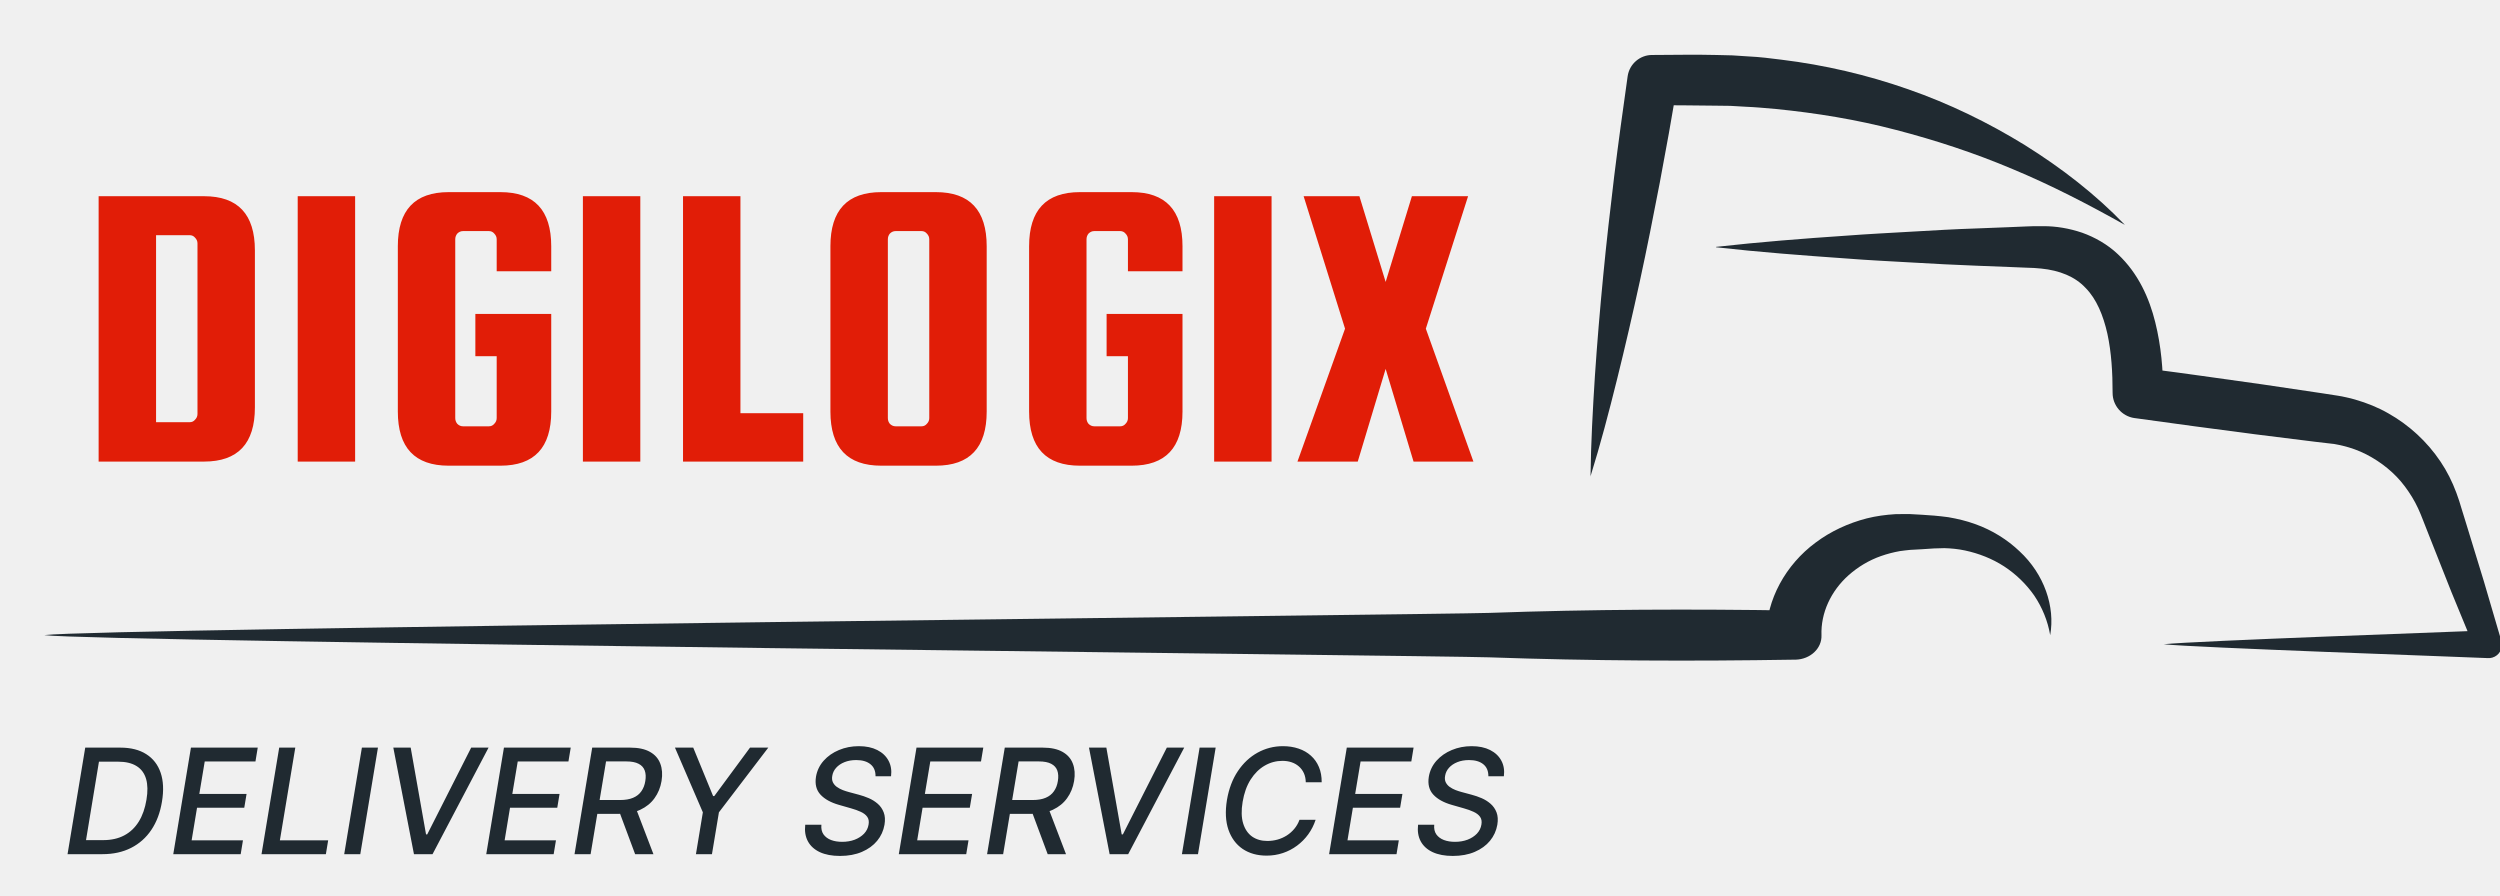
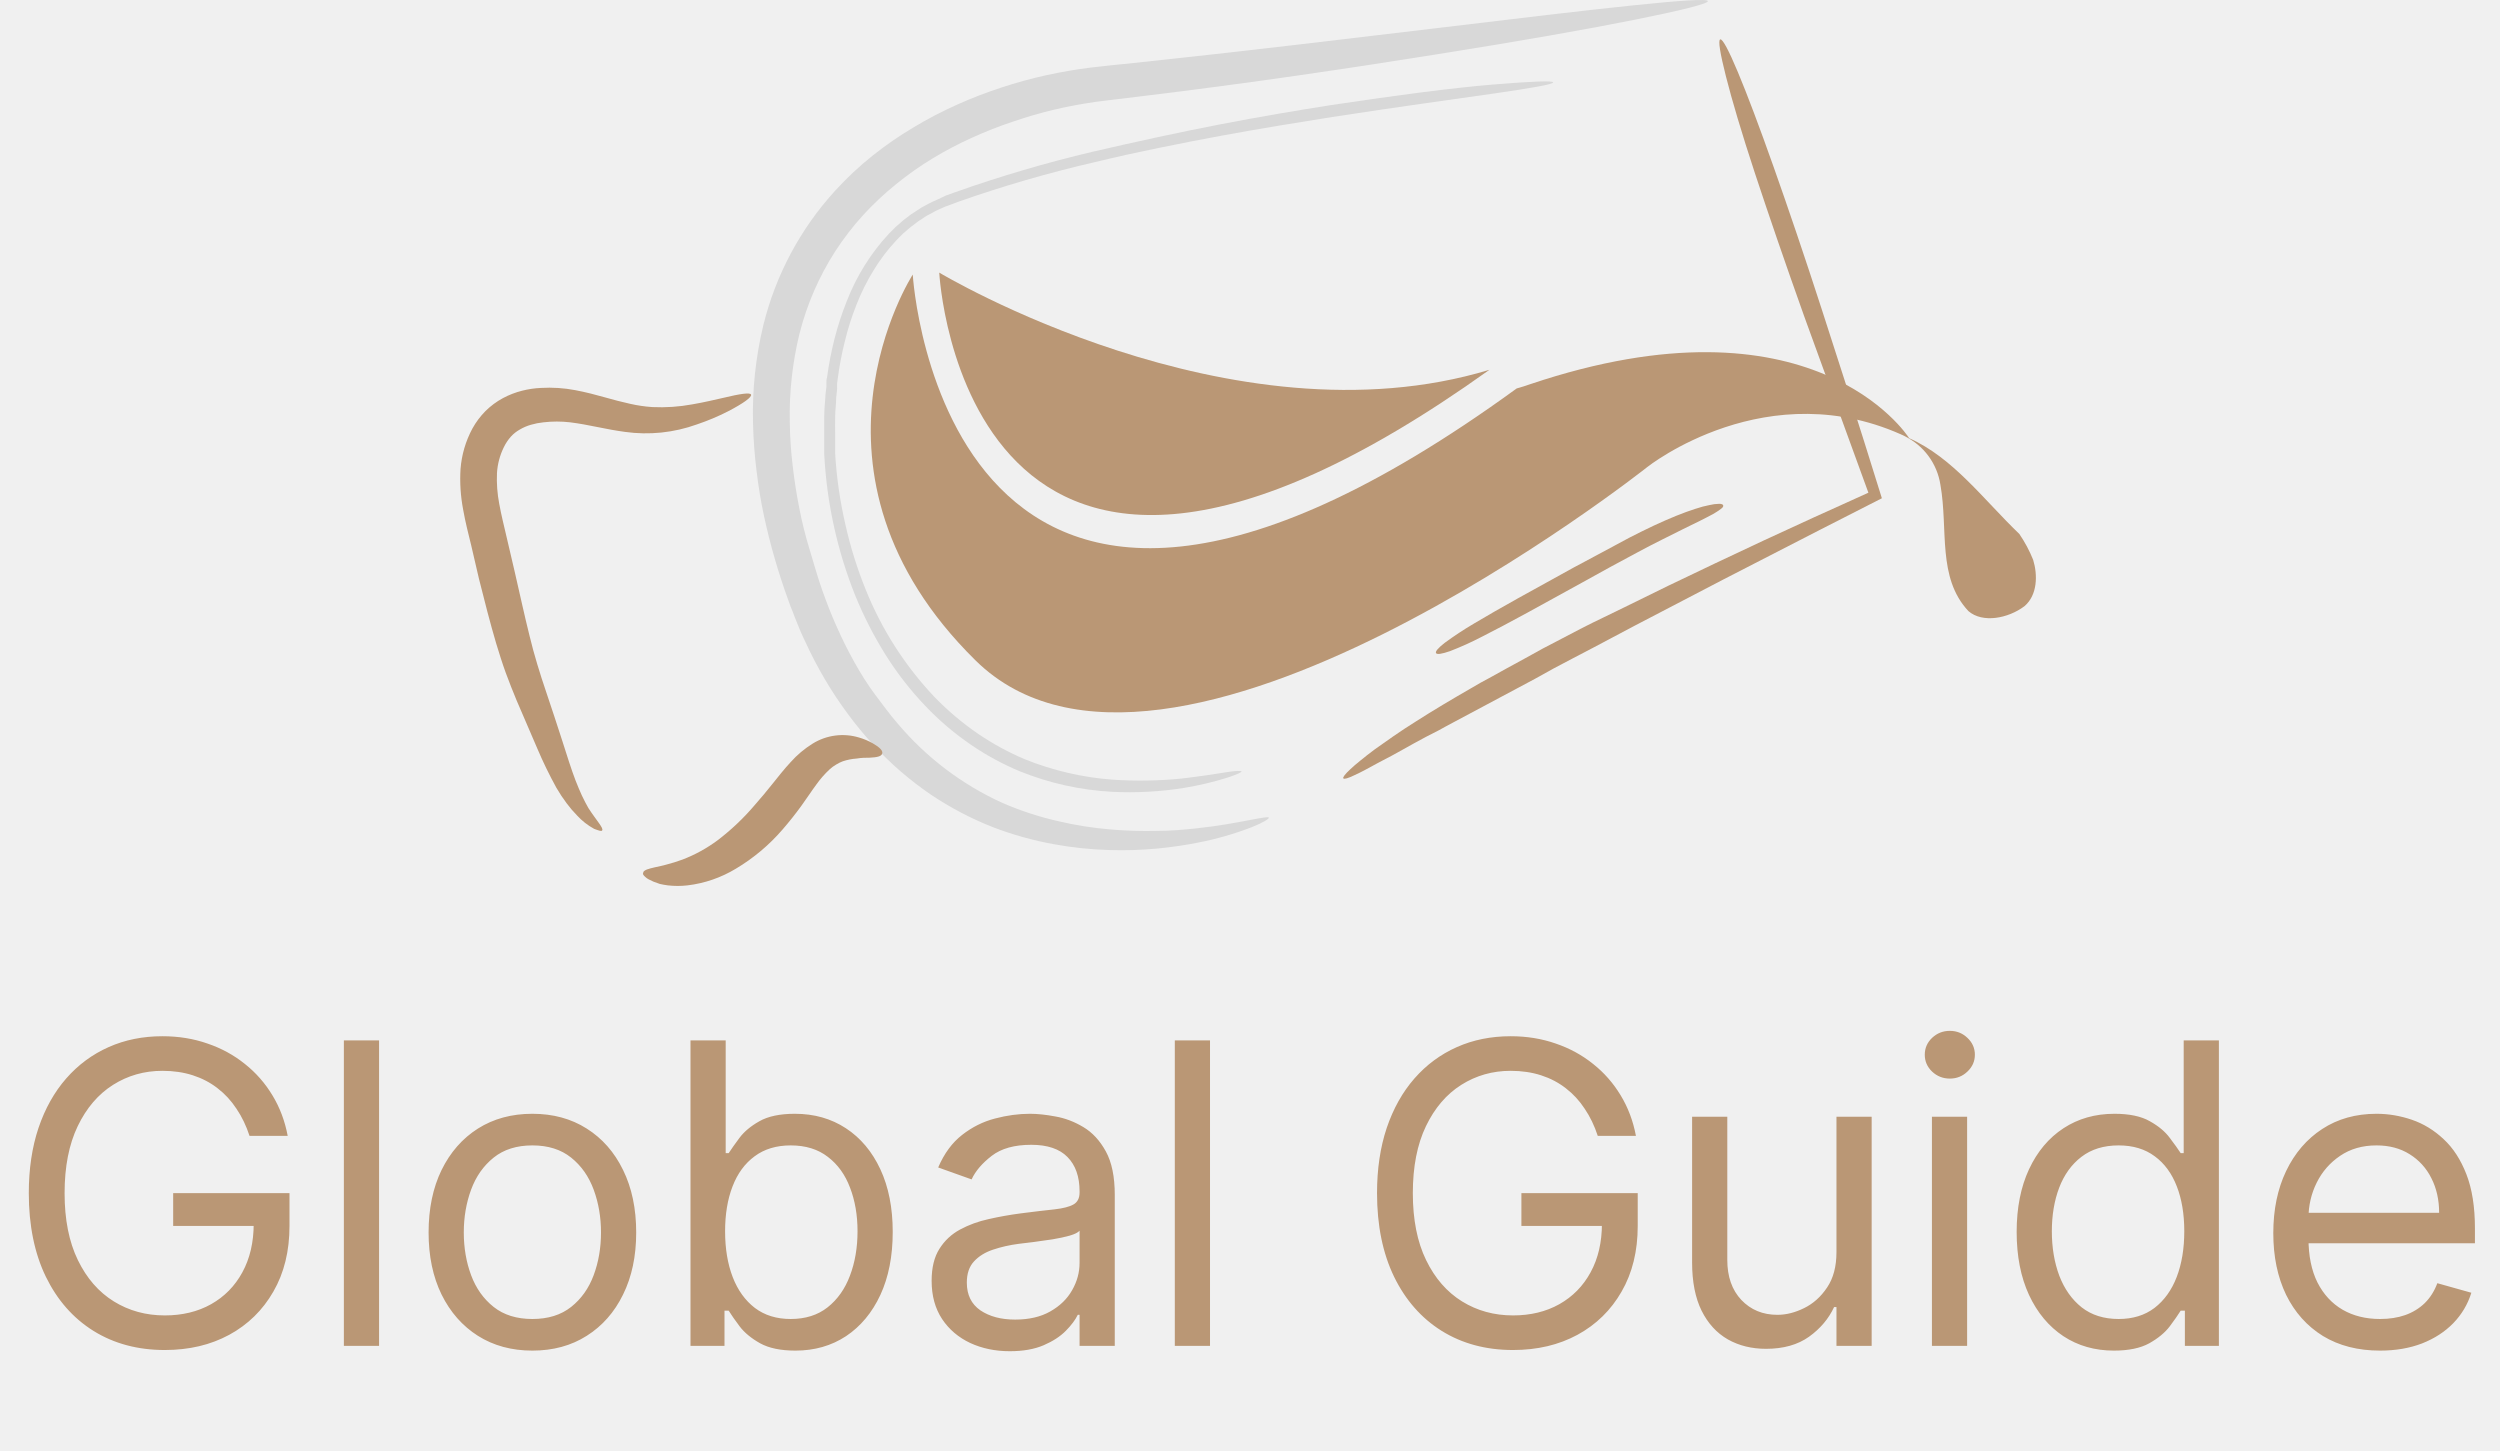
- <svg xmlns="http://www.w3.org/2000/svg" width="120" height="43" viewBox="0 0 120 43" fill="none">
-   <g clip-path="url(#clip0_35_1862)">
-     <path d="M9.794 9.418C11.421 9.418 12.235 10.285 12.235 12.017V19.558C12.235 21.29 11.421 22.156 9.794 22.156H4.734V9.418H9.794ZM9.479 19.872V11.682C9.479 11.578 9.44 11.486 9.361 11.407C9.295 11.328 9.21 11.289 9.105 11.289H7.491V20.266H9.105C9.21 20.266 9.295 20.227 9.361 20.148C9.44 20.069 9.479 19.977 9.479 19.872ZM17.046 9.418V22.156H14.29V9.418H17.046ZM22.817 17.097V15.069H26.459V19.754C26.459 21.487 25.646 22.353 24.018 22.353H21.537C19.91 22.353 19.096 21.487 19.096 19.754V11.82C19.096 10.088 19.91 9.222 21.537 9.222H24.018C25.646 9.222 26.459 10.088 26.459 11.82V13.021H23.841V11.486C23.841 11.381 23.802 11.289 23.723 11.21C23.657 11.131 23.572 11.092 23.467 11.092H22.227C22.122 11.092 22.03 11.131 21.951 11.21C21.885 11.289 21.852 11.381 21.852 11.486V20.069C21.852 20.174 21.885 20.266 21.951 20.345C22.03 20.424 22.122 20.463 22.227 20.463H23.467C23.572 20.463 23.657 20.424 23.723 20.345C23.802 20.266 23.841 20.174 23.841 20.069V17.097H22.817ZM30.735 9.418V22.156H27.979V9.418H30.735ZM35.541 19.833H38.554V22.156H32.785V9.418H35.541V19.833ZM47.361 11.82V19.754C47.361 21.487 46.547 22.353 44.92 22.353H42.302C40.674 22.353 39.86 21.487 39.86 19.754V11.82C39.86 10.088 40.674 9.222 42.302 9.222H44.92C46.547 9.222 47.361 10.088 47.361 11.82ZM44.605 20.069V11.486C44.605 11.381 44.566 11.289 44.487 11.21C44.421 11.131 44.336 11.092 44.231 11.092H42.991C42.886 11.092 42.794 11.131 42.715 11.21C42.649 11.289 42.617 11.381 42.617 11.486V20.069C42.617 20.174 42.649 20.266 42.715 20.345C42.794 20.424 42.886 20.463 42.991 20.463H44.231C44.336 20.463 44.421 20.424 44.487 20.345C44.566 20.266 44.605 20.174 44.605 20.069ZM53.117 17.097V15.069H56.76V19.754C56.76 21.487 55.946 22.353 54.318 22.353H51.838C50.21 22.353 49.397 21.487 49.397 19.754V11.82C49.397 10.088 50.21 9.222 51.838 9.222H54.318C55.946 9.222 56.76 10.088 56.76 11.82V13.021H54.141V11.486C54.141 11.381 54.102 11.289 54.023 11.21C53.957 11.131 53.872 11.092 53.767 11.092H52.527C52.422 11.092 52.33 11.131 52.251 11.21C52.185 11.289 52.153 11.381 52.153 11.486V20.069C52.153 20.174 52.185 20.266 52.251 20.345C52.33 20.424 52.422 20.463 52.527 20.463H53.767C53.872 20.463 53.957 20.424 54.023 20.345C54.102 20.266 54.141 20.174 54.141 20.069V17.097H53.117ZM61.035 9.418V22.156H58.279V9.418H61.035ZM70.468 9.418L68.44 15.777L70.724 22.156H67.85L66.511 17.707L65.172 22.156H62.278L64.562 15.777L62.574 9.418H65.251L66.511 13.533L67.771 9.418H70.468Z" fill="#E11D07" />
-     <path d="M76.345 22.884C76.364 21.262 76.453 19.65 76.556 18.042C76.664 16.434 76.8 14.831 76.955 13.228C77.109 11.625 77.292 10.031 77.484 8.437C77.681 6.844 77.902 5.25 78.127 3.661C78.211 3.066 78.727 2.634 79.308 2.639H79.322C80.344 2.639 81.319 2.611 82.373 2.639L83.156 2.658L83.939 2.709C84.464 2.733 84.98 2.798 85.5 2.864C87.577 3.117 89.625 3.595 91.589 4.284C93.558 4.969 95.438 5.883 97.195 6.966C98.944 8.058 100.584 9.323 101.995 10.795C100.214 9.797 98.438 8.878 96.6 8.114C94.772 7.341 92.897 6.727 90.999 6.234C89.105 5.737 87.173 5.423 85.237 5.231C84.755 5.189 84.267 5.142 83.784 5.123L83.058 5.081L82.327 5.072C81.361 5.053 80.32 5.058 79.322 5.048L80.517 4.027C80.25 5.611 79.969 7.191 79.669 8.77C79.364 10.35 79.055 11.925 78.713 13.495C78.37 15.066 78.009 16.636 77.62 18.201C77.231 19.767 76.823 21.328 76.341 22.875L76.345 22.884Z" fill="#202A31" />
-     <path d="M82.369 11.85C84.459 11.616 86.545 11.452 88.636 11.311C89.681 11.231 90.727 11.18 91.767 11.119C92.812 11.058 93.858 10.997 94.898 10.964L96.464 10.903L97.247 10.87L97.641 10.856H98.086C98.691 10.856 99.319 10.959 99.942 11.17C100.561 11.391 101.161 11.733 101.653 12.197C102.647 13.125 103.172 14.334 103.453 15.473C103.739 16.622 103.828 17.752 103.833 18.858L102.783 17.653C104.723 17.902 106.659 18.178 108.591 18.45L111.492 18.881L112.219 18.994C112.331 19.008 112.476 19.041 112.626 19.073C112.772 19.106 112.922 19.139 113.053 19.181C113.606 19.341 114.145 19.556 114.642 19.842C115.641 20.405 116.503 21.202 117.136 22.144C117.455 22.613 117.708 23.123 117.905 23.653L118.041 24.042L118.148 24.394L118.364 25.092L119.222 27.891L120.047 30.703L120.066 30.769C120.164 31.111 119.972 31.467 119.63 31.566C119.559 31.584 119.489 31.594 119.419 31.589C117.966 31.523 105.309 31.083 103.856 30.924C105.309 30.764 117.966 30.323 119.419 30.258L118.791 31.144L117.675 28.434L116.597 25.711L116.33 25.031L116.194 24.689L116.067 24.398C115.894 24.023 115.678 23.677 115.434 23.349C114.947 22.697 114.295 22.177 113.583 21.811C113.226 21.628 112.847 21.492 112.458 21.398C112.359 21.37 112.266 21.356 112.176 21.337C112.087 21.319 111.994 21.3 111.862 21.291L111.136 21.206L108.239 20.845C106.308 20.592 104.381 20.339 102.455 20.067H102.45C101.845 19.978 101.405 19.458 101.405 18.863C101.405 17.883 101.348 16.913 101.156 16.027C100.959 15.141 100.631 14.348 100.106 13.819C99.6 13.275 98.859 12.98 97.978 12.891L97.641 12.863L97.247 12.848L96.464 12.816L94.898 12.755C93.853 12.717 92.808 12.661 91.767 12.6C90.722 12.539 89.677 12.492 88.636 12.408C86.545 12.262 84.459 12.103 82.369 11.869V11.85Z" fill="#202A31" />
-     <path d="M2.151 30.483C4.589 30.164 69.042 29.503 71.48 29.419C76.355 29.245 81.23 29.227 86.105 29.306L84.773 30.483C84.797 28.776 85.706 27.113 87.15 26.044C87.867 25.505 88.716 25.111 89.611 24.881C90.056 24.769 90.52 24.708 90.975 24.68C91.205 24.67 91.434 24.68 91.664 24.675L92.255 24.708L92.845 24.75C93.07 24.773 93.295 24.792 93.516 24.825C93.956 24.9 94.387 25.003 94.8 25.153C95.625 25.444 96.356 25.908 96.937 26.461C98.123 27.562 98.653 29.114 98.409 30.488C98.292 29.798 98.025 29.156 97.645 28.589C97.256 28.031 96.759 27.553 96.192 27.183C95.62 26.812 94.978 26.564 94.322 26.423C93.994 26.353 93.661 26.32 93.328 26.311C93.164 26.311 92.995 26.32 92.831 26.325L92.255 26.363L91.678 26.395C91.519 26.414 91.355 26.428 91.2 26.452C90.886 26.508 90.581 26.587 90.286 26.691C89.7 26.897 89.18 27.216 88.744 27.6C87.872 28.373 87.394 29.433 87.431 30.492C87.455 31.12 86.901 31.645 86.189 31.664H86.175H86.1C81.225 31.744 76.35 31.725 71.475 31.552C69.037 31.467 4.584 30.806 2.147 30.488L2.151 30.483Z" fill="#202A31" />
-   </g>
-   <path d="M4.92 41H3.242L4.091 35.886H5.777C6.279 35.886 6.695 35.991 7.022 36.201C7.35 36.409 7.58 36.707 7.712 37.095C7.843 37.481 7.864 37.943 7.774 38.481C7.688 39.007 7.518 39.458 7.265 39.834C7.013 40.209 6.69 40.496 6.293 40.698C5.897 40.899 5.439 41 4.92 41ZM4.129 40.326H4.953C5.342 40.326 5.679 40.25 5.964 40.099C6.25 39.947 6.482 39.727 6.66 39.439C6.839 39.151 6.962 38.801 7.03 38.388C7.097 37.995 7.091 37.663 7.013 37.392C6.934 37.119 6.783 36.913 6.558 36.773C6.333 36.631 6.035 36.56 5.662 36.56H4.75L4.129 40.326ZM8.317 41L9.165 35.886H12.371L12.262 36.55H9.827L9.567 38.109H11.835L11.725 38.77H9.458L9.198 40.336H11.662L11.553 41H8.317ZM12.553 41L13.402 35.886H14.174L13.434 40.336H15.752L15.642 41H12.553ZM18.142 35.886L17.294 41H16.522L17.371 35.886H18.142ZM19.713 35.886L20.45 40.051H20.507L22.617 35.886H23.451L20.762 41H19.87L18.879 35.886H19.713ZM23.34 41L24.189 35.886H27.395L27.285 36.55H24.851L24.591 38.109H26.858L26.749 38.77H24.481L24.222 40.336H26.686L26.576 41H23.34ZM27.577 41L28.426 35.886H30.249C30.645 35.886 30.962 35.955 31.2 36.091C31.44 36.226 31.604 36.414 31.694 36.655C31.786 36.895 31.806 37.173 31.754 37.489C31.701 37.802 31.589 38.077 31.417 38.313C31.247 38.55 31.02 38.734 30.735 38.868C30.453 38.999 30.113 39.065 29.717 39.065H28.336L28.451 38.401H29.762C30.013 38.401 30.223 38.365 30.391 38.293C30.559 38.222 30.691 38.118 30.785 37.981C30.882 37.845 30.945 37.681 30.975 37.489C31.007 37.295 30.998 37.127 30.948 36.987C30.898 36.846 30.8 36.738 30.656 36.663C30.511 36.586 30.312 36.548 30.059 36.548H29.09L28.349 41H27.577ZM30.483 38.693L31.365 41H30.486L29.627 38.693H30.483ZM32.398 35.886H33.275L34.229 38.211H34.286L36.001 35.886H36.878L34.508 38.992L34.174 41H33.405L33.737 38.992L32.398 35.886ZM42.026 37.26C42.028 37.008 41.947 36.816 41.782 36.683C41.619 36.55 41.391 36.483 41.098 36.483C40.888 36.483 40.701 36.516 40.536 36.583C40.373 36.648 40.239 36.738 40.136 36.853C40.035 36.966 39.972 37.095 39.949 37.24C39.927 37.361 39.938 37.466 39.981 37.554C40.026 37.642 40.09 37.717 40.174 37.776C40.259 37.835 40.352 37.884 40.453 37.924C40.555 37.962 40.653 37.994 40.748 38.019L41.227 38.148C41.382 38.188 41.539 38.243 41.699 38.311C41.859 38.379 42.003 38.469 42.131 38.581C42.26 38.692 42.355 38.83 42.418 38.995C42.482 39.16 42.494 39.357 42.456 39.587C42.406 39.876 42.289 40.134 42.104 40.358C41.919 40.583 41.675 40.76 41.372 40.89C41.069 41.02 40.718 41.085 40.319 41.085C39.936 41.085 39.614 41.024 39.352 40.903C39.093 40.781 38.902 40.609 38.781 40.386C38.659 40.161 38.616 39.895 38.651 39.587H39.427C39.409 39.772 39.442 39.925 39.527 40.049C39.614 40.17 39.735 40.261 39.892 40.321C40.048 40.379 40.225 40.408 40.423 40.408C40.643 40.408 40.844 40.374 41.025 40.306C41.207 40.236 41.356 40.139 41.475 40.016C41.593 39.891 41.665 39.746 41.692 39.579C41.718 39.428 41.697 39.304 41.627 39.207C41.559 39.111 41.456 39.031 41.317 38.968C41.181 38.904 41.025 38.849 40.85 38.8L40.274 38.635C39.882 38.524 39.586 38.36 39.385 38.144C39.183 37.927 39.111 37.641 39.167 37.285C39.217 36.99 39.341 36.733 39.537 36.513C39.733 36.293 39.978 36.123 40.271 36.001C40.564 35.878 40.882 35.816 41.225 35.816C41.571 35.816 41.866 35.878 42.109 36.001C42.352 36.124 42.532 36.294 42.648 36.511C42.765 36.727 42.806 36.977 42.77 37.26H42.026ZM43.143 41L43.992 35.886H47.198L47.088 36.55H44.654L44.394 38.109H46.661L46.551 38.77H44.284L44.025 40.336H46.489L46.379 41H43.143ZM47.38 41L48.229 35.886H50.051C50.448 35.886 50.765 35.955 51.003 36.091C51.242 36.226 51.407 36.414 51.497 36.655C51.589 36.895 51.609 37.173 51.557 37.489C51.504 37.802 51.391 38.077 51.22 38.313C51.05 38.55 50.823 38.734 50.538 38.868C50.255 38.999 49.916 39.065 49.52 39.065H48.139L48.254 38.401H49.565C49.816 38.401 50.026 38.365 50.194 38.293C50.362 38.222 50.493 38.118 50.588 37.981C50.685 37.845 50.748 37.681 50.778 37.489C50.81 37.295 50.8 37.127 50.751 36.987C50.701 36.846 50.603 36.738 50.458 36.663C50.314 36.586 50.115 36.548 49.862 36.548H48.893L48.151 41H47.38ZM50.286 38.693L51.168 41H50.289L49.43 38.693H50.286ZM53.105 35.886L53.841 40.051H53.898L56.008 35.886H56.842L54.153 41H53.262L52.271 35.886H53.105ZM58.352 35.886L57.503 41H56.732L57.581 35.886H58.352ZM63.441 37.549H62.677C62.674 37.383 62.643 37.236 62.585 37.11C62.526 36.982 62.446 36.874 62.345 36.788C62.245 36.7 62.128 36.633 61.993 36.588C61.858 36.543 61.712 36.521 61.556 36.521C61.255 36.521 60.972 36.597 60.707 36.75C60.442 36.903 60.217 37.127 60.03 37.419C59.844 37.712 59.716 38.069 59.646 38.491C59.578 38.9 59.586 39.244 59.671 39.522C59.756 39.8 59.899 40.01 60.1 40.154C60.303 40.295 60.547 40.366 60.832 40.366C60.998 40.366 61.16 40.344 61.319 40.301C61.478 40.256 61.627 40.19 61.763 40.104C61.9 40.017 62.02 39.911 62.125 39.786C62.232 39.66 62.315 39.515 62.375 39.352H63.149C63.066 39.605 62.948 39.836 62.797 40.046C62.645 40.256 62.466 40.437 62.26 40.59C62.054 40.744 61.827 40.862 61.581 40.945C61.334 41.028 61.074 41.07 60.799 41.07C60.348 41.07 59.964 40.962 59.646 40.748C59.33 40.531 59.102 40.224 58.964 39.824C58.828 39.425 58.804 38.948 58.894 38.396C58.986 37.858 59.16 37.397 59.419 37.013C59.678 36.626 59.995 36.331 60.367 36.126C60.742 35.92 61.146 35.816 61.581 35.816C61.855 35.816 62.107 35.856 62.335 35.934C62.563 36.01 62.759 36.124 62.924 36.273C63.091 36.422 63.219 36.603 63.309 36.818C63.399 37.031 63.443 37.275 63.441 37.549ZM63.797 41L64.646 35.886H67.852L67.743 36.55H65.308L65.048 38.109H67.316L67.206 38.77H64.939L64.679 40.336H67.143L67.033 41H63.797ZM71.442 37.26C71.444 37.008 71.362 36.816 71.198 36.683C71.034 36.55 70.806 36.483 70.513 36.483C70.304 36.483 70.117 36.516 69.952 36.583C69.789 36.648 69.655 36.738 69.552 36.853C69.451 36.966 69.388 37.095 69.365 37.24C69.343 37.361 69.354 37.466 69.397 37.554C69.442 37.642 69.506 37.717 69.59 37.776C69.674 37.835 69.768 37.884 69.869 37.924C69.971 37.962 70.069 37.994 70.164 38.019L70.643 38.148C70.798 38.188 70.955 38.243 71.115 38.311C71.275 38.379 71.419 38.469 71.547 38.581C71.675 38.692 71.771 38.83 71.834 38.995C71.898 39.16 71.91 39.357 71.872 39.587C71.822 39.876 71.704 40.134 71.52 40.358C71.335 40.583 71.091 40.76 70.788 40.89C70.485 41.02 70.134 41.085 69.734 41.085C69.352 41.085 69.029 41.024 68.768 40.903C68.508 40.781 68.318 40.609 68.196 40.386C68.075 40.161 68.032 39.895 68.067 39.587H68.843C68.825 39.772 68.858 39.925 68.943 40.049C69.029 40.17 69.151 40.261 69.308 40.321C69.464 40.379 69.641 40.408 69.839 40.408C70.059 40.408 70.26 40.374 70.441 40.306C70.623 40.236 70.772 40.139 70.891 40.016C71.009 39.891 71.081 39.746 71.108 39.579C71.134 39.428 71.113 39.304 71.043 39.207C70.975 39.111 70.871 39.031 70.733 38.968C70.597 38.904 70.441 38.849 70.266 38.8L69.689 38.635C69.298 38.524 69.002 38.36 68.801 38.144C68.599 37.927 68.527 37.641 68.583 37.285C68.633 36.99 68.757 36.733 68.953 36.513C69.149 36.293 69.394 36.123 69.687 36.001C69.98 35.878 70.298 35.816 70.641 35.816C70.987 35.816 71.282 35.878 71.525 36.001C71.768 36.124 71.948 36.294 72.064 36.511C72.181 36.727 72.221 36.977 72.186 37.26H71.442Z" fill="#202A31" />
-   <defs>
-     <clipPath id="clip0_35_1862">
-       <rect width="120" height="40.312" fill="white" />
-     </clipPath>
-   </defs>
+ <svg xmlns="http://www.w3.org/2000/svg" width="324" height="188" viewBox="0 0 324 188" fill="none">
+   <path d="M164.452 105.976C164.452 106.123 163.758 106.59 162.223 107.204C159.966 108.076 157.635 108.745 155.258 109.205C153.711 109.512 151.976 109.779 150.055 109.966C147.966 110.164 145.867 110.231 143.77 110.166C141.348 110.097 138.935 109.842 136.552 109.405C133.855 108.916 131.211 108.174 128.653 107.19C125.841 106.083 123.156 104.673 120.647 102.988C117.923 101.132 115.42 98.97 113.189 96.543C112.016 95.272 110.916 93.935 109.893 92.54C108.821 91.101 107.828 89.605 106.918 88.057C105.988 86.484 105.142 84.863 104.382 83.201C104.182 82.787 103.982 82.374 103.795 81.933L103.248 80.599C103.062 80.172 102.901 79.732 102.728 79.265L102.461 78.611L102.221 77.944C100.892 74.318 99.818 70.605 99.005 66.83C98.605 64.971 98.285 63.027 98.045 60.999C97.791 58.984 97.644 56.996 97.591 54.848C97.477 50.578 97.926 46.312 98.925 42.159C100.524 35.642 103.736 29.632 108.265 24.681C109.748 23.06 111.353 21.557 113.069 20.184C114.761 18.835 116.544 17.605 118.406 16.502C120.208 15.416 122.075 14.44 123.996 13.58C125.876 12.735 127.801 11.991 129.76 11.352C131.671 10.719 133.613 10.185 135.578 9.751C137.526 9.324 139.474 8.99 141.409 8.75L142.85 8.59L144.184 8.443L146.933 8.163C154.204 7.389 161.116 6.615 167.587 5.855L185.587 3.72C196.594 2.386 205.507 1.332 211.685 0.691C217.863 0.051 221.292 -0.176 221.345 0.144C221.399 0.464 218.05 1.318 212.005 2.532C205.961 3.747 196.995 5.334 186.027 7.069C180.543 7.949 174.539 8.87 168.068 9.804C161.596 10.738 154.685 11.659 147.413 12.539L144.651 12.873L143.317 13.033L141.982 13.206C140.194 13.46 138.393 13.793 136.645 14.207C134.842 14.634 133.06 15.151 131.308 15.755C129.492 16.355 127.711 17.054 125.971 17.849C124.224 18.636 122.527 19.527 120.887 20.518C119.228 21.523 117.641 22.642 116.137 23.867C114.616 25.093 113.189 26.431 111.868 27.87C110.545 29.328 109.34 30.89 108.265 32.54C106.151 35.823 104.583 39.428 103.622 43.214C102.704 46.958 102.278 50.806 102.354 54.661C102.378 56.561 102.503 58.459 102.728 60.345C102.941 62.213 103.235 64.068 103.595 65.896C103.956 67.724 104.396 69.511 104.93 71.233C105.463 72.954 105.93 74.728 106.531 76.396L106.757 77.023L106.984 77.65C107.144 78.064 107.291 78.478 107.451 78.878L107.945 80.092C108.105 80.492 108.292 80.879 108.465 81.279C109.159 82.854 109.92 84.375 110.734 85.829C111.548 87.284 112.415 88.684 113.402 90.005C114.39 91.326 115.31 92.581 116.324 93.755C120.036 98.163 124.686 101.687 129.934 104.068C132.266 105.077 134.687 105.868 137.166 106.43C139.387 106.951 141.643 107.308 143.917 107.497C145.914 107.668 147.918 107.731 149.921 107.684C151.763 107.684 153.457 107.524 154.978 107.364C158.007 107.044 160.315 106.59 161.943 106.283C163.571 105.976 164.398 105.816 164.452 105.976Z" fill="#D8D8D8" />
+   <path d="M174.095 100.879C174.002 100.746 174.308 100.332 175.002 99.692C175.349 99.371 175.776 98.985 176.337 98.544C176.603 98.331 176.884 98.091 177.204 97.85C177.524 97.61 177.844 97.357 178.205 97.09C179.659 96.063 181.42 94.795 183.542 93.474L185.196 92.433C185.77 92.087 186.357 91.713 186.971 91.353C188.198 90.619 189.493 89.858 190.867 89.071C191.547 88.671 192.201 88.284 192.988 87.884L195.203 86.656L197.525 85.389L199.94 84.054C201.581 83.187 203.289 82.293 205.05 81.386C206.811 80.479 208.653 79.638 210.521 78.704C214.275 76.836 218.206 74.933 222.316 72.993C226.425 71.032 230.695 69.058 235.071 67.056L238.701 65.415L242.143 63.854L237.833 52.019C236.432 48.19 235.098 44.507 233.831 41.012C231.336 34.02 229.161 27.669 227.439 22.452C225.718 17.235 224.437 12.886 223.677 9.884C222.916 6.882 222.649 5.201 222.943 5.107C223.543 4.907 226.159 11.165 229.868 21.652C231.722 26.895 233.871 33.193 236.152 40.251C237.3 43.787 238.501 47.51 239.741 51.392L241.636 57.356L243.891 64.574L235.885 68.657L223.397 75.075C219.394 77.156 215.498 79.184 211.802 81.119L206.465 83.948C204.703 84.855 203.022 85.762 201.381 86.616L198.979 87.95L196.658 89.191L194.429 90.379L192.308 91.513L188.305 93.648C187.678 93.968 187.077 94.315 186.49 94.635L184.769 95.516C182.554 96.69 180.766 97.77 179.139 98.584C178.752 98.798 178.378 98.971 178.044 99.171L177.084 99.692C176.483 100.012 175.963 100.279 175.536 100.466C174.709 100.866 174.202 101.013 174.095 100.879Z" fill="#BA9775" />
+   <path d="M78.032 107.634C77.938 107.768 77.578 107.634 77.004 107.421C76.169 106.966 75.416 106.376 74.776 105.673C74.296 105.184 73.85 104.662 73.442 104.112C72.959 103.467 72.513 102.794 72.108 102.097C71.194 100.437 70.365 98.732 69.626 96.987C68.799 95.093 67.905 92.984 66.957 90.783C66.49 89.649 66.01 88.461 65.556 87.221C65.103 85.98 64.689 84.659 64.289 83.338C63.502 80.669 62.794 77.881 62.074 75.012L61.073 70.703C60.713 69.222 60.313 67.701 60.019 66.019C59.691 64.297 59.579 62.54 59.685 60.789C59.825 58.953 60.348 57.167 61.22 55.546C61.677 54.715 62.248 53.952 62.914 53.277C63.586 52.611 64.35 52.044 65.183 51.596C65.968 51.176 66.801 50.854 67.664 50.636C68.46 50.434 69.273 50.313 70.093 50.275C71.594 50.187 73.1 50.286 74.576 50.569C75.91 50.822 77.245 51.169 78.365 51.489C79.486 51.81 80.62 52.103 81.648 52.33C82.6 52.549 83.568 52.692 84.543 52.757C86.267 52.839 87.996 52.723 89.693 52.41C91.241 52.143 92.589 51.823 93.696 51.57C95.924 51.036 97.219 50.836 97.339 51.143C97.459 51.45 96.418 52.237 94.337 53.317C93.046 53.975 91.708 54.537 90.334 54.999C87.347 56.081 84.14 56.415 80.994 55.973C79.806 55.812 78.606 55.586 77.431 55.346C76.257 55.105 75.056 54.879 73.882 54.732C72.739 54.599 71.583 54.599 70.44 54.732C69.884 54.788 69.335 54.895 68.799 55.052C68.299 55.196 67.819 55.402 67.371 55.666C66.937 55.908 66.545 56.219 66.21 56.586C65.853 56.989 65.553 57.438 65.316 57.921C64.79 58.974 64.482 60.121 64.409 61.296C64.349 62.637 64.448 63.981 64.702 65.299C64.956 66.713 65.329 68.194 65.676 69.689L66.704 74.092C67.371 76.987 67.971 79.762 68.612 82.337C68.932 83.671 69.266 84.872 69.626 86.073C69.986 87.274 70.36 88.435 70.747 89.569C71.507 91.837 72.228 93.999 72.855 95.96C73.482 97.921 74.016 99.642 74.576 101.11C74.861 101.839 75.141 102.507 75.417 103.111C75.71 103.712 75.977 104.246 76.257 104.726C77.365 106.434 78.272 107.341 78.032 107.634Z" fill="#BA9775" />
+   <path d="M83.36 113.103C83.36 112.929 83.56 112.809 83.827 112.689L84.294 112.543L84.895 112.396L85.628 112.236C85.895 112.169 86.175 112.116 86.469 112.022C87.056 111.875 87.723 111.662 88.43 111.408C90.069 110.782 91.613 109.934 93.02 108.887C94.785 107.538 96.4 106.004 97.837 104.31C98.638 103.403 99.412 102.469 100.145 101.548C100.879 100.628 101.626 99.68 102.467 98.773C103.298 97.839 104.26 97.031 105.322 96.371C106.218 95.816 107.222 95.459 108.267 95.326C109.312 95.192 110.374 95.285 111.38 95.598C111.99 95.778 112.576 96.028 113.128 96.345C114.009 96.852 114.462 97.305 114.329 97.679C114.195 98.053 113.635 98.146 112.688 98.199C112.207 98.199 111.647 98.199 111.046 98.306C110.424 98.347 109.81 98.468 109.218 98.666C108.926 98.777 108.644 98.916 108.378 99.08C108.076 99.254 107.794 99.459 107.537 99.694C106.892 100.29 106.311 100.952 105.803 101.668C105.202 102.469 104.589 103.43 103.841 104.457C103.094 105.484 102.294 106.498 101.4 107.526C99.674 109.525 97.638 111.232 95.369 112.583C93.46 113.74 91.327 114.477 89.111 114.744C88.26 114.844 87.4 114.844 86.549 114.744C86.199 114.699 85.852 114.637 85.508 114.557L84.694 114.264L84.054 113.957C83.893 113.871 83.745 113.763 83.614 113.637C83.36 113.41 83.267 113.263 83.36 113.103Z" fill="#BA9775" />
+   <path d="M160.913 99.977C160.913 100.097 160.299 100.377 159.045 100.791C157.193 101.368 155.302 101.813 153.388 102.125C150.335 102.607 147.241 102.773 144.154 102.619C140.031 102.403 135.973 101.501 132.146 99.951C129.931 99.025 127.816 97.876 125.835 96.522C123.693 95.058 121.712 93.371 119.924 91.491C118.012 89.487 116.305 87.297 114.827 84.954C113.269 82.473 111.93 79.861 110.824 77.148C108.496 71.316 107.143 65.141 106.821 58.869C106.821 58.456 106.821 58.055 106.821 57.642C106.821 57.228 106.821 56.828 106.821 56.414C106.821 55.587 106.821 54.773 106.821 53.932C106.821 53.092 106.915 52.278 106.968 51.451C106.968 51.037 107.061 50.61 107.101 50.197V49.569C107.101 49.369 107.101 49.156 107.182 48.942C107.404 47.262 107.725 45.595 108.142 43.952C108.565 42.277 109.1 40.632 109.743 39.029C110.99 35.802 112.837 32.841 115.187 30.303C115.494 29.996 115.788 29.689 116.095 29.396L117.055 28.555L118.069 27.781C118.241 27.656 118.419 27.541 118.603 27.434L119.137 27.087L119.404 26.914L119.684 26.754L120.231 26.46C120.416 26.352 120.608 26.254 120.805 26.167L121.378 25.913L121.952 25.646L122.592 25.34L123.74 24.926C129.591 22.852 135.551 21.097 141.593 19.669C147.357 18.335 152.867 17.134 158.044 16.133C163.221 15.133 168.051 14.319 172.468 13.625C181.314 12.291 188.479 11.37 193.496 10.956C198.513 10.543 201.261 10.436 201.288 10.676C201.315 10.916 198.62 11.397 193.629 12.117C188.639 12.838 181.527 13.798 172.695 15.159C168.291 15.853 163.461 16.64 158.298 17.588C155.723 18.068 153.054 18.575 150.292 19.149L146.129 20.029L144.021 20.51L142.954 20.763L141.873 21.017C135.871 22.402 129.951 24.121 124.14 26.167L123.019 26.594L122.459 26.794L121.925 27.034L121.392 27.274C121.205 27.354 121.045 27.461 120.871 27.554L120.351 27.835L120.097 27.968L119.844 28.128L119.35 28.462C119.176 28.557 119.01 28.669 118.856 28.795L117.909 29.516L117.002 30.303C116.708 30.583 116.441 30.877 116.161 31.157C115.046 32.345 114.058 33.646 113.212 35.039C112.342 36.456 111.601 37.947 110.998 39.496C110.383 41.041 109.879 42.629 109.49 44.246C109.085 45.845 108.778 47.467 108.569 49.102L108.489 49.703V50.317C108.489 50.73 108.396 51.13 108.369 51.531C108.369 52.345 108.249 53.158 108.236 53.959C108.222 54.76 108.236 55.574 108.236 56.374C108.236 56.774 108.236 57.175 108.236 57.575C108.236 57.975 108.236 58.362 108.236 58.762C108.418 61.877 108.864 64.97 109.57 68.009C110.222 70.915 111.115 73.763 112.238 76.521C114.306 81.632 117.311 86.311 121.098 90.317C122.823 92.1 124.723 93.705 126.769 95.107C128.655 96.388 130.662 97.483 132.76 98.376C136.41 99.853 140.267 100.754 144.194 101.045C147.182 101.246 150.181 101.197 153.161 100.898C155.616 100.604 157.524 100.311 158.818 100.097C160.112 99.884 160.873 99.87 160.913 99.977Z" fill="#D8D8D8" />
+   <path d="M186.109 84.641C185.989 84.427 186.402 83.96 187.243 83.306C188.455 82.417 189.711 81.588 191.006 80.825C194.261 78.876 198.851 76.355 203.921 73.566C206.457 72.232 208.885 70.898 211.14 69.697C212.261 69.123 213.328 68.59 214.355 68.109C215.383 67.629 216.344 67.215 217.224 66.855C218.105 66.495 218.932 66.201 219.666 65.961L220.68 65.654L221.561 65.454C221.971 65.354 222.392 65.301 222.815 65.294C223.108 65.294 223.282 65.374 223.322 65.481C223.362 65.588 223.322 65.748 223.042 65.948C222.711 66.199 222.363 66.426 222.001 66.628L221.214 67.042L220.293 67.509L218.011 68.63L215.343 69.964C214.355 70.457 213.301 71.004 212.207 71.592C210.006 72.752 207.591 74.087 205.069 75.488C199.999 78.29 195.422 80.825 192.033 82.532C190.699 83.227 189.327 83.846 187.923 84.387C186.843 84.761 186.229 84.854 186.109 84.641Z" fill="#BA9775" />
+   <path d="M193.031 47.925C159.567 58.079 121.727 35.33 121.727 35.33C121.727 35.33 124.863 96.679 193.031 47.925Z" fill="#BA9775" />
+   <path d="M261.701 69.195C257.071 64.752 253.122 59.322 247.424 56.787C247.104 56.267 234.775 37.534 198.296 49.796C197.722 49.996 197.149 50.183 196.561 50.343C122.309 104.366 118.293 35.586 118.293 35.586C118.293 35.586 101.721 61.23 126.418 85.58C151.116 109.93 213.48 60.536 213.48 60.536C213.48 60.536 229.131 48.061 247.171 56.667L246.77 56.493C248.015 57.087 249.095 57.976 249.916 59.083C250.737 60.19 251.274 61.482 251.48 62.844C252.508 68.648 251.04 74.853 255.11 79.202C256.951 80.79 260.247 80.15 262.355 78.575C264.076 77.121 264.089 74.493 263.502 72.571C263.029 71.383 262.425 70.25 261.701 69.195Z" fill="#BA9775" />
+   <path d="M32.338 147.207C31.913 145.905 31.353 144.739 30.657 143.708C29.974 142.664 29.156 141.775 28.202 141.041C27.261 140.306 26.192 139.746 24.994 139.359C23.795 138.973 22.481 138.779 21.051 138.779C18.705 138.779 16.573 139.385 14.653 140.596C12.733 141.808 11.206 143.592 10.072 145.95C8.938 148.308 8.371 151.201 8.371 154.629C8.371 158.056 8.945 160.949 10.091 163.307C11.238 165.665 12.791 167.45 14.75 168.661C16.708 169.872 18.912 170.478 21.36 170.478C23.628 170.478 25.625 169.995 27.352 169.028C29.091 168.049 30.444 166.67 31.411 164.892C32.39 163.101 32.88 160.994 32.88 158.572L34.349 158.881H22.442V154.629H37.518V158.881C37.518 162.141 36.822 164.976 35.431 167.385C34.052 169.795 32.145 171.663 29.71 172.991C27.287 174.305 24.504 174.962 21.36 174.962C17.855 174.962 14.775 174.137 12.121 172.488C9.479 170.839 7.418 168.494 5.936 165.453C4.467 162.412 3.732 158.804 3.732 154.629C3.732 151.497 4.151 148.682 4.989 146.182C5.839 143.67 7.038 141.531 8.584 139.765C10.13 138 11.96 136.647 14.073 135.706C16.186 134.766 18.512 134.295 21.051 134.295C23.138 134.295 25.084 134.611 26.888 135.242C28.705 135.861 30.322 136.744 31.739 137.89C33.169 139.024 34.361 140.384 35.315 141.969C36.268 143.541 36.926 145.287 37.286 147.207H32.338ZM49.127 134.836V174.421H44.565V134.836H49.127ZM68.998 175.039C66.318 175.039 63.966 174.402 61.943 173.126C59.933 171.85 58.361 170.066 57.227 167.772C56.106 165.478 55.545 162.798 55.545 159.731C55.545 156.639 56.106 153.939 57.227 151.633C58.361 149.326 59.933 147.535 61.943 146.26C63.966 144.984 66.318 144.346 68.998 144.346C71.678 144.346 74.023 144.984 76.034 146.26C78.057 147.535 79.629 149.326 80.75 151.633C81.884 153.939 82.451 156.639 82.451 159.731C82.451 162.798 81.884 165.478 80.75 167.772C79.629 170.066 78.057 171.85 76.034 173.126C74.023 174.402 71.678 175.039 68.998 175.039ZM68.998 170.942C71.034 170.942 72.709 170.42 74.023 169.376C75.338 168.332 76.311 166.96 76.942 165.259C77.573 163.558 77.889 161.716 77.889 159.731C77.889 157.747 77.573 155.898 76.942 154.184C76.311 152.47 75.338 151.085 74.023 150.029C72.709 148.972 71.034 148.444 68.998 148.444C66.962 148.444 65.287 148.972 63.973 150.029C62.658 151.085 61.685 152.47 61.054 154.184C60.423 155.898 60.107 157.747 60.107 159.731C60.107 161.716 60.423 163.558 61.054 165.259C61.685 166.96 62.658 168.332 63.973 169.376C65.287 170.42 66.962 170.942 68.998 170.942ZM89.488 174.421V134.836H94.049V149.449H94.436C94.771 148.933 95.235 148.276 95.828 147.477C96.433 146.665 97.296 145.944 98.418 145.312C99.551 144.668 101.085 144.346 103.018 144.346C105.517 144.346 107.721 144.971 109.628 146.221C111.535 147.471 113.023 149.243 114.093 151.536C115.162 153.83 115.697 156.536 115.697 159.654C115.697 162.798 115.162 165.523 114.093 167.83C113.023 170.124 111.541 171.902 109.647 173.165C107.753 174.414 105.569 175.039 103.095 175.039C101.188 175.039 99.661 174.724 98.514 174.092C97.367 173.448 96.485 172.72 95.866 171.908C95.248 171.084 94.771 170.401 94.436 169.859H93.895V174.421H89.488ZM93.972 159.577C93.972 161.819 94.301 163.797 94.958 165.511C95.615 167.211 96.575 168.545 97.838 169.512C99.1 170.465 100.647 170.942 102.476 170.942C104.384 170.942 105.975 170.439 107.251 169.434C108.539 168.416 109.506 167.05 110.15 165.337C110.807 163.61 111.136 161.69 111.136 159.577C111.136 157.489 110.813 155.608 110.169 153.933C109.538 152.245 108.578 150.911 107.289 149.932C106.014 148.94 104.409 148.444 102.476 148.444C100.621 148.444 99.062 148.914 97.799 149.855C96.536 150.782 95.583 152.084 94.938 153.759C94.294 155.421 93.972 157.36 93.972 159.577ZM130.867 175.117C128.985 175.117 127.278 174.762 125.745 174.054C124.211 173.332 122.994 172.295 122.092 170.942C121.19 169.576 120.739 167.927 120.739 165.994C120.739 164.293 121.074 162.914 121.744 161.857C122.414 160.788 123.309 159.95 124.43 159.345C125.551 158.739 126.788 158.288 128.141 157.992C129.507 157.683 130.88 157.438 132.258 157.257C134.062 157.025 135.525 156.851 136.646 156.735C137.78 156.607 138.604 156.394 139.12 156.098C139.648 155.801 139.912 155.286 139.912 154.551V154.397C139.912 152.49 139.39 151.008 138.347 149.951C137.316 148.895 135.75 148.366 133.65 148.366C131.472 148.366 129.765 148.843 128.528 149.797C127.291 150.75 126.421 151.768 125.919 152.85L121.589 151.304C122.362 149.5 123.393 148.096 124.682 147.091C125.983 146.073 127.4 145.364 128.934 144.965C130.48 144.552 132.001 144.346 133.495 144.346C134.449 144.346 135.544 144.462 136.781 144.694C138.031 144.913 139.236 145.37 140.396 146.066C141.568 146.762 142.541 147.812 143.314 149.217C144.087 150.621 144.474 152.503 144.474 154.861V174.421H139.912V170.401H139.68C139.371 171.045 138.856 171.734 138.134 172.469C137.413 173.203 136.453 173.828 135.254 174.344C134.056 174.859 132.593 175.117 130.867 175.117ZM131.563 171.019C133.366 171.019 134.887 170.665 136.124 169.956C137.374 169.247 138.315 168.332 138.946 167.211C139.59 166.09 139.912 164.911 139.912 163.674V159.499C139.719 159.731 139.294 159.944 138.637 160.137C137.992 160.318 137.245 160.479 136.395 160.62C135.557 160.749 134.739 160.865 133.94 160.968C133.154 161.059 132.516 161.136 132.026 161.2C130.841 161.355 129.733 161.606 128.702 161.954C127.684 162.289 126.859 162.798 126.228 163.481C125.609 164.151 125.3 165.066 125.3 166.226C125.3 167.811 125.886 169.009 127.059 169.821C128.244 170.62 129.746 171.019 131.563 171.019ZM156.817 134.836V174.421H152.255V134.836H156.817ZM207.069 147.207C206.644 145.905 206.083 144.739 205.387 143.708C204.705 142.664 203.886 141.775 202.933 141.041C201.992 140.306 200.923 139.746 199.724 139.359C198.526 138.973 197.212 138.779 195.781 138.779C193.436 138.779 191.304 139.385 189.384 140.596C187.464 141.808 185.937 143.592 184.803 145.95C183.669 148.308 183.102 151.201 183.102 154.629C183.102 158.056 183.675 160.949 184.822 163.307C185.969 165.665 187.522 167.45 189.48 168.661C191.439 169.872 193.642 170.478 196.091 170.478C198.358 170.478 200.356 169.995 202.082 169.028C203.822 168.049 205.175 166.67 206.141 164.892C207.121 163.101 207.61 160.994 207.61 158.572L209.079 158.881H197.173V154.629H212.249V158.881C212.249 162.141 211.553 164.976 210.162 167.385C208.783 169.795 206.876 171.663 204.44 172.991C202.018 174.305 199.235 174.962 196.091 174.962C192.586 174.962 189.506 174.137 186.852 172.488C184.21 170.839 182.148 168.494 180.667 165.453C179.198 162.412 178.463 158.804 178.463 154.629C178.463 151.497 178.882 148.682 179.719 146.182C180.57 143.67 181.768 141.531 183.315 139.765C184.861 138 186.691 136.647 188.804 135.706C190.917 134.766 193.243 134.295 195.781 134.295C197.869 134.295 199.814 134.611 201.618 135.242C203.435 135.861 205.052 136.744 206.47 137.89C207.9 139.024 209.092 140.384 210.046 141.969C210.999 143.541 211.656 145.287 212.017 147.207H207.069ZM238.006 162.283V144.733H242.567V174.421H238.006V169.396H237.697C237.001 170.903 235.918 172.185 234.449 173.242C232.98 174.286 231.125 174.807 228.883 174.807C227.027 174.807 225.378 174.402 223.935 173.59C222.492 172.765 221.358 171.528 220.533 169.879C219.708 168.217 219.296 166.123 219.296 163.597V144.733H223.857V163.288C223.857 165.453 224.463 167.179 225.674 168.468C226.898 169.756 228.458 170.401 230.352 170.401C231.486 170.401 232.639 170.111 233.812 169.531C234.997 168.951 235.989 168.062 236.788 166.864C237.6 165.665 238.006 164.138 238.006 162.283ZM250.378 174.421V144.733H254.939V174.421H250.378ZM252.697 139.785C251.808 139.785 251.041 139.482 250.397 138.876C249.766 138.27 249.45 137.542 249.45 136.692C249.45 135.842 249.766 135.113 250.397 134.508C251.041 133.902 251.808 133.599 252.697 133.599C253.586 133.599 254.346 133.902 254.978 134.508C255.622 135.113 255.944 135.842 255.944 136.692C255.944 137.542 255.622 138.27 254.978 138.876C254.346 139.482 253.586 139.785 252.697 139.785ZM273.96 175.039C271.486 175.039 269.302 174.414 267.408 173.165C265.514 171.902 264.032 170.124 262.962 167.83C261.893 165.523 261.358 162.798 261.358 159.654C261.358 156.536 261.893 153.83 262.962 151.536C264.032 149.243 265.52 147.471 267.427 146.221C269.334 144.971 271.538 144.346 274.037 144.346C275.97 144.346 277.497 144.668 278.618 145.312C279.752 145.944 280.615 146.665 281.208 147.477C281.814 148.276 282.284 148.933 282.619 149.449H283.006V134.836H287.567V174.421H283.16V169.859H282.619C282.284 170.401 281.807 171.084 281.189 171.908C280.57 172.72 279.688 173.448 278.541 174.092C277.394 174.724 275.867 175.039 273.96 175.039ZM274.579 170.942C276.408 170.942 277.955 170.465 279.217 169.512C280.48 168.545 281.44 167.211 282.097 165.511C282.754 163.797 283.083 161.819 283.083 159.577C283.083 157.36 282.761 155.421 282.117 153.759C281.472 152.084 280.519 150.782 279.256 149.855C277.993 148.914 276.434 148.444 274.579 148.444C272.646 148.444 271.035 148.94 269.746 149.932C268.471 150.911 267.511 152.245 266.867 153.933C266.235 155.608 265.919 157.489 265.919 159.577C265.919 161.69 266.242 163.61 266.886 165.337C267.543 167.05 268.509 168.416 269.785 169.434C271.074 170.439 272.671 170.942 274.579 170.942ZM308.458 175.039C305.597 175.039 303.13 174.408 301.055 173.145C298.994 171.87 297.402 170.091 296.281 167.811C295.173 165.517 294.619 162.85 294.619 159.809C294.619 156.768 295.173 154.087 296.281 151.768C297.402 149.436 298.961 147.619 300.959 146.317C302.969 145.003 305.314 144.346 307.994 144.346C309.54 144.346 311.067 144.604 312.575 145.119C314.083 145.635 315.455 146.472 316.692 147.632C317.929 148.779 318.915 150.299 319.649 152.193C320.384 154.087 320.751 156.42 320.751 159.19V161.123H297.866V157.18H316.112C316.112 155.505 315.777 154.01 315.107 152.696C314.45 151.382 313.509 150.344 312.285 149.584C311.074 148.824 309.643 148.444 307.994 148.444C306.177 148.444 304.605 148.895 303.278 149.797C301.964 150.686 300.952 151.845 300.243 153.276C299.535 154.706 299.18 156.239 299.18 157.876V160.504C299.18 162.747 299.567 164.647 300.34 166.206C301.126 167.753 302.215 168.932 303.607 169.743C304.998 170.542 306.615 170.942 308.458 170.942C309.656 170.942 310.739 170.774 311.705 170.439C312.684 170.091 313.528 169.576 314.237 168.893C314.946 168.197 315.494 167.334 315.88 166.303L320.287 167.54C319.823 169.035 319.043 170.349 317.948 171.483C316.853 172.604 315.5 173.48 313.889 174.112C312.279 174.73 310.468 175.039 308.458 175.039Z" fill="#BA9775" />
</svg>
